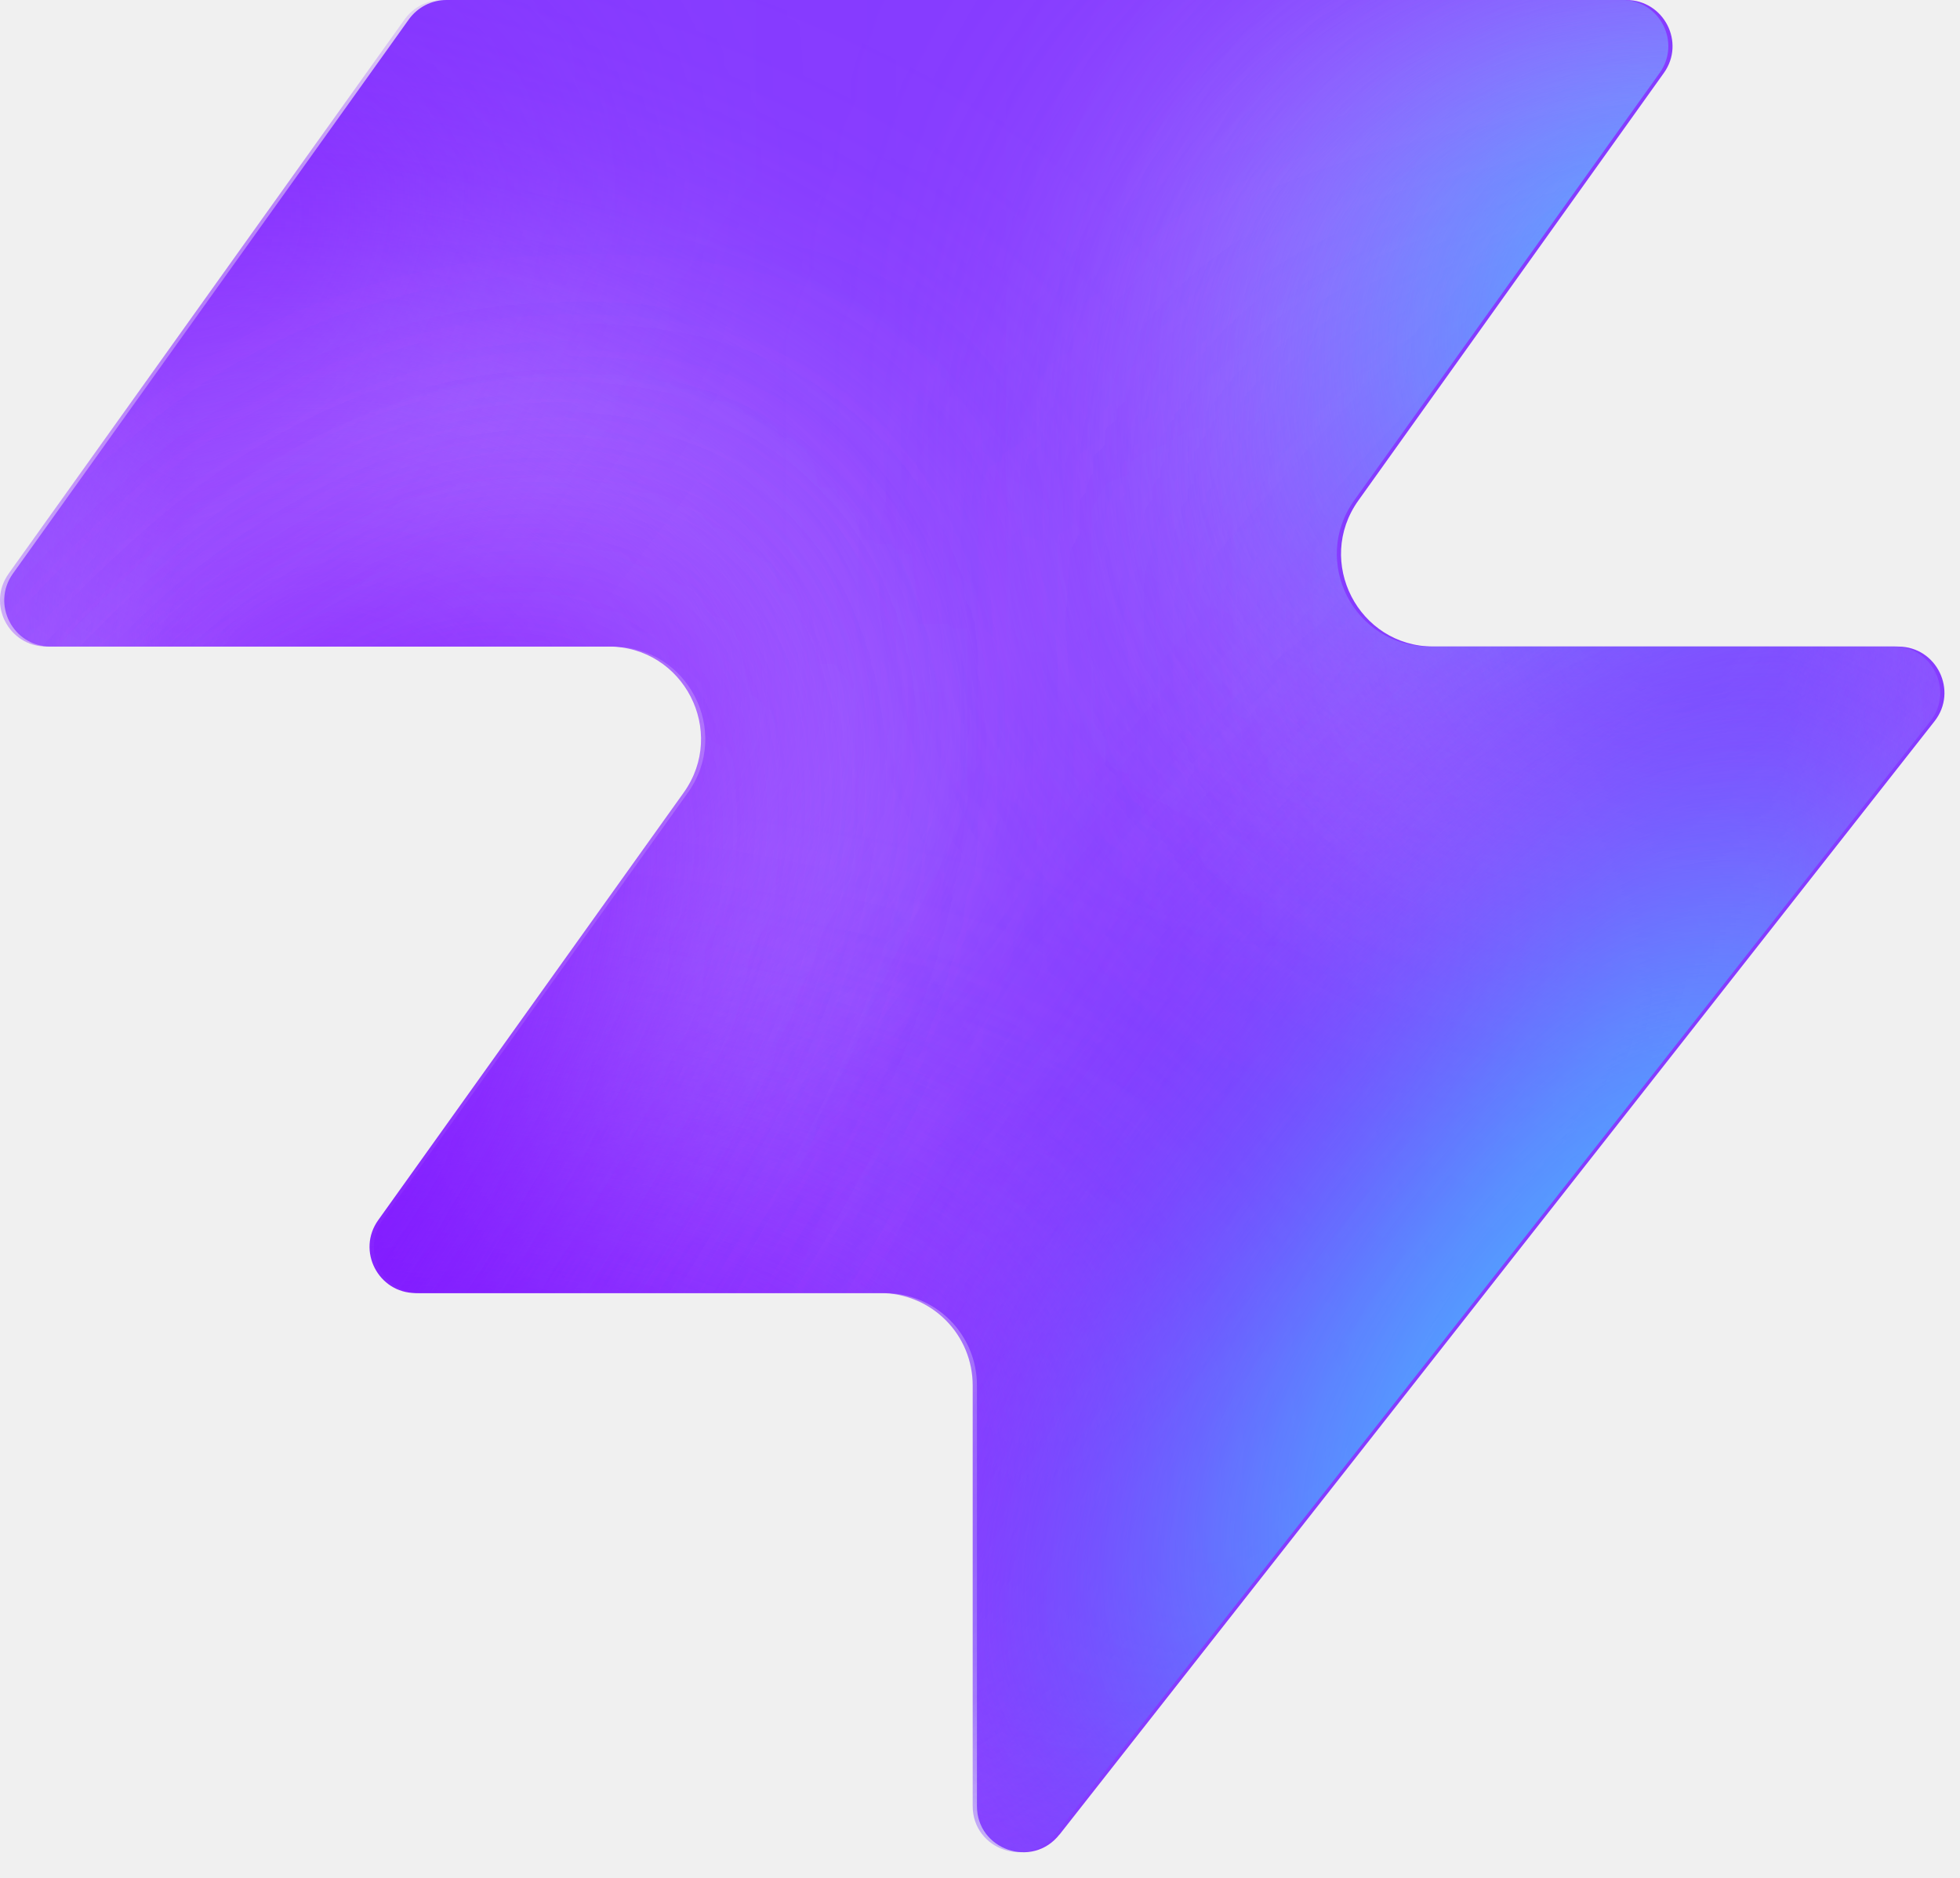
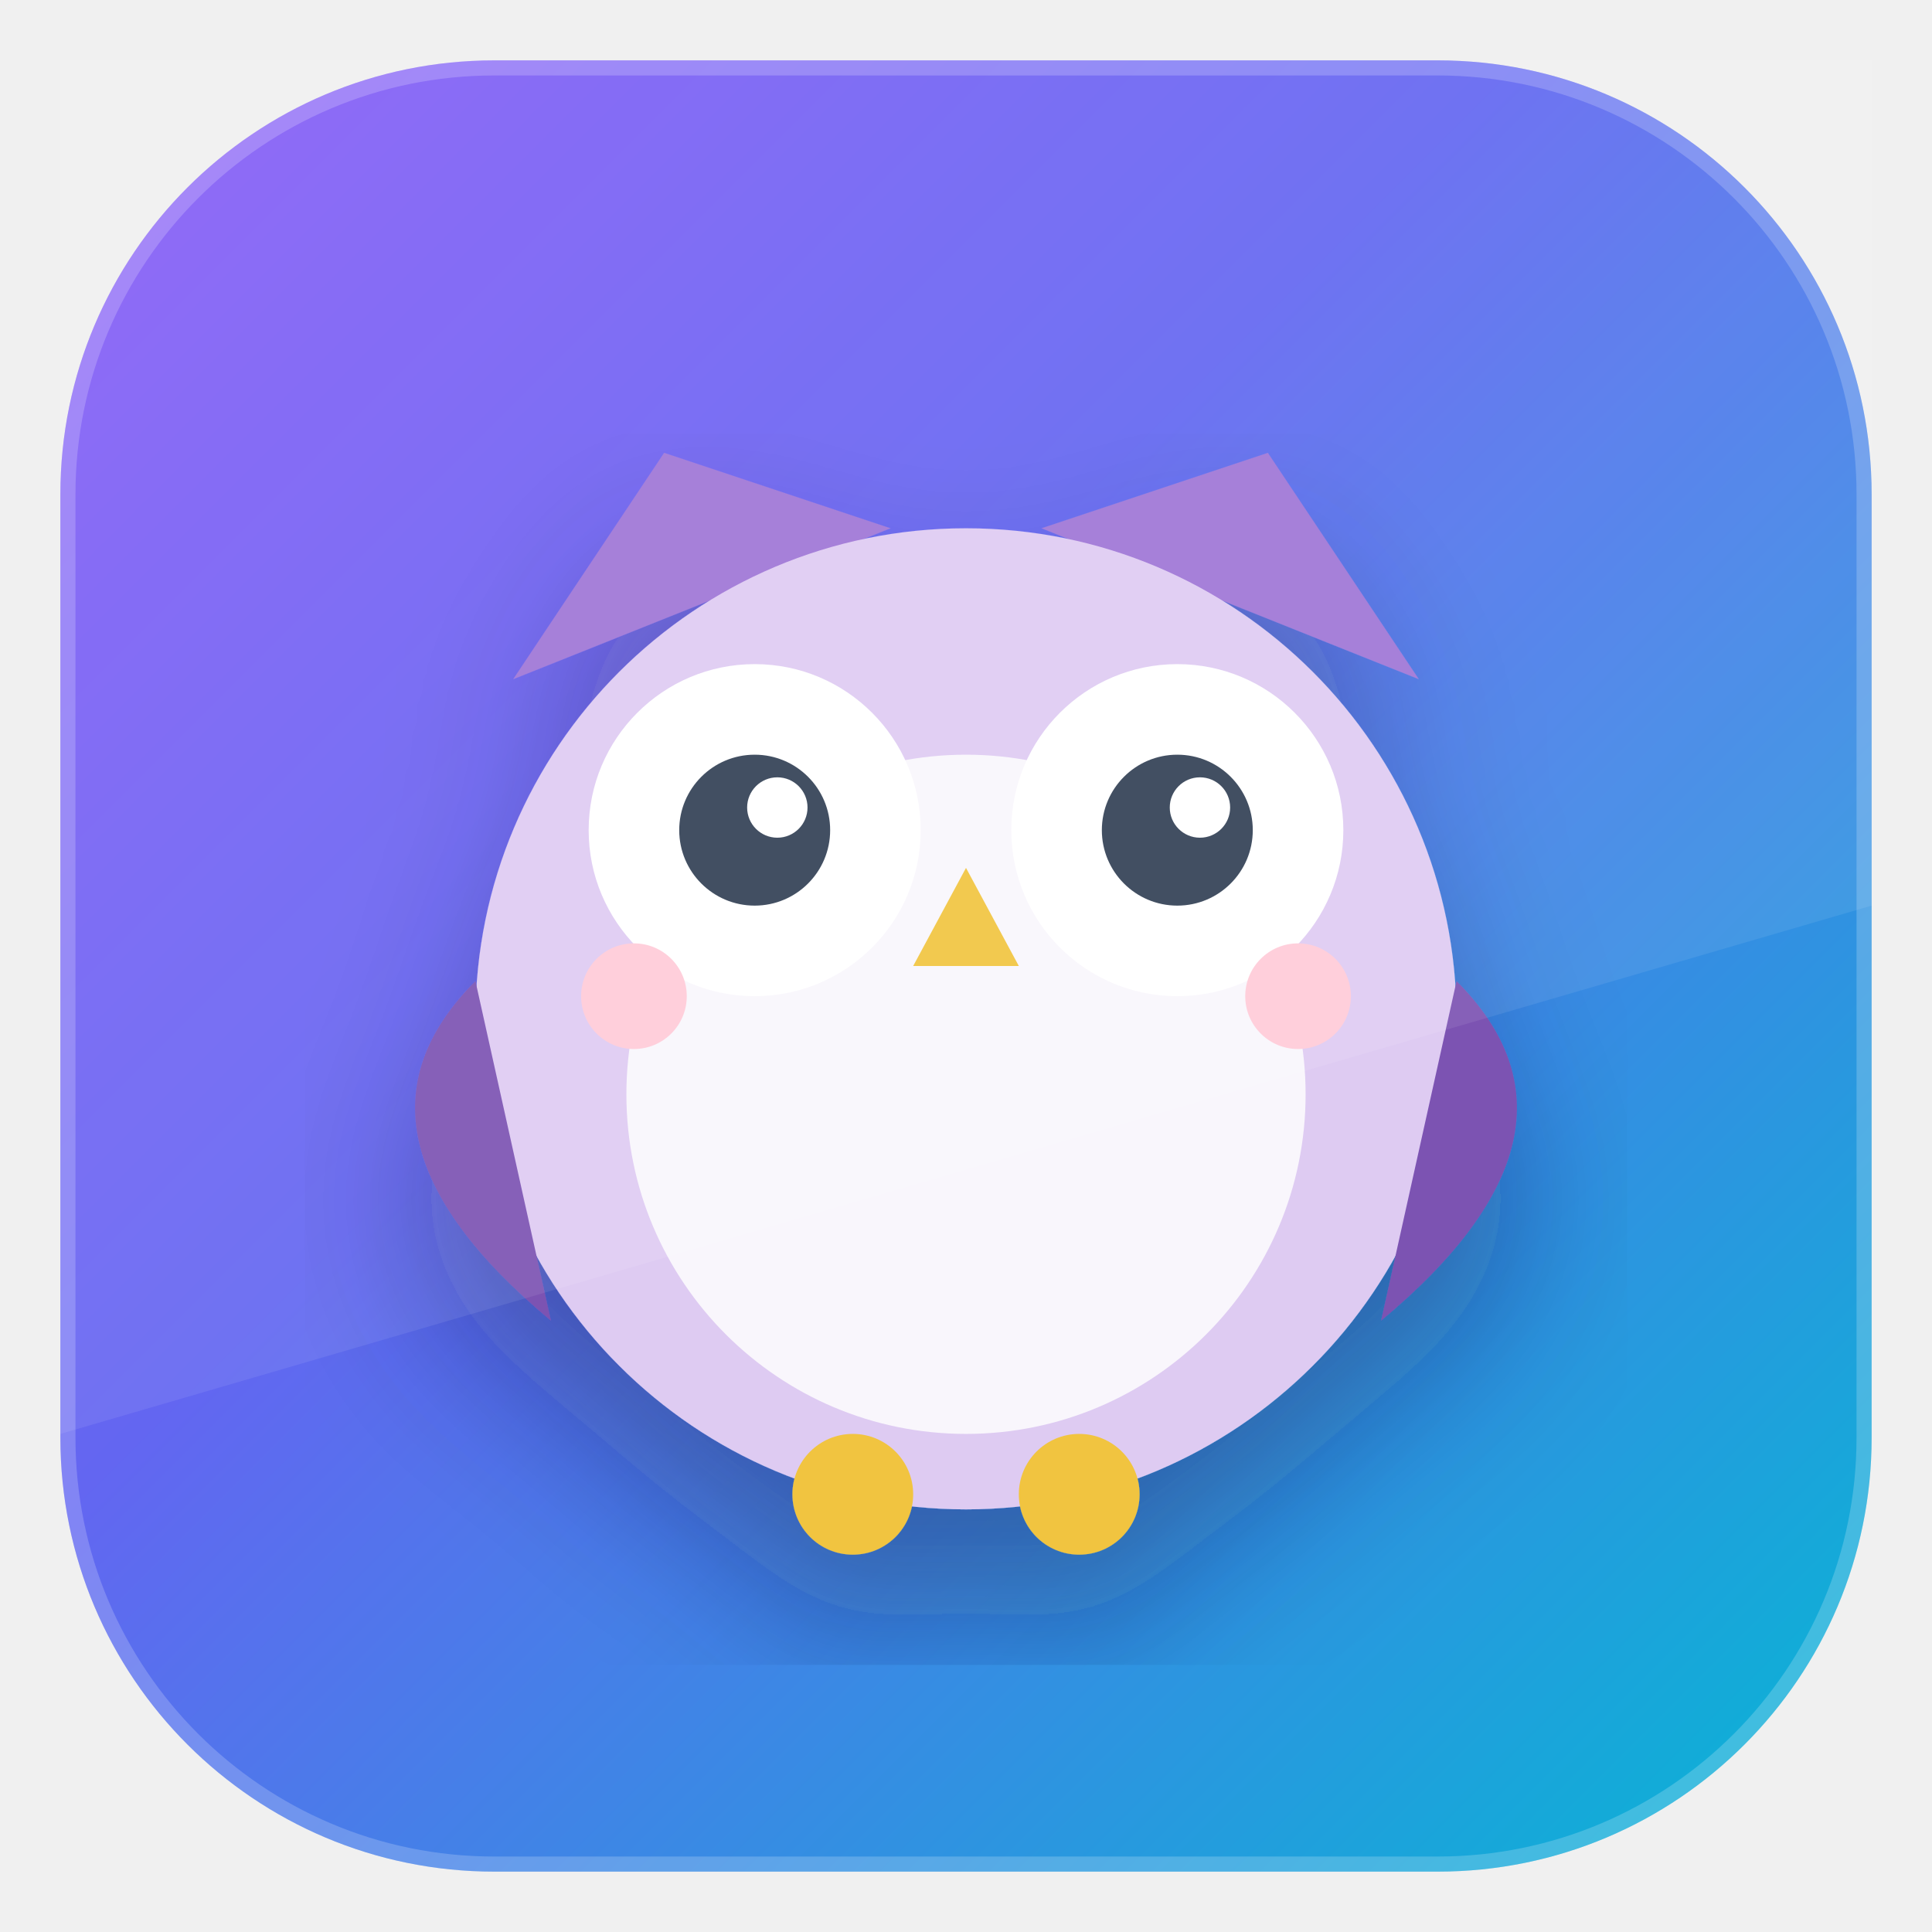
- <svg xmlns="http://www.w3.org/2000/svg" width="48" height="46" fill="none" viewBox="0 0 48 46">
-   <path fill="#863bff" d="M25.946 44.938c-.664.845-2.021.375-2.021-.698V33.937a2.26 2.26 0 0 0-2.262-2.262H10.287c-.92 0-1.456-1.04-.92-1.788l7.48-10.471c1.07-1.497 0-3.578-1.842-3.578H1.237c-.92 0-1.456-1.04-.92-1.788L10.013.474c.214-.297.556-.474.92-.474h28.894c.92 0 1.456 1.04.92 1.788l-7.48 10.471c-1.07 1.498 0 3.579 1.842 3.579h11.377c.943 0 1.473 1.088.89 1.83L25.947 44.94z" style="fill:#863bff;fill:color(display-p3 .525 .23 1);fill-opacity:1" />
-   <mask id="a" width="48" height="46" x="0" y="0" maskUnits="userSpaceOnUse" style="mask-type:alpha">
-     <path fill="#000" d="M25.842 44.938c-.664.844-2.021.375-2.021-.698V33.937a2.26 2.26 0 0 0-2.262-2.262H10.183c-.92 0-1.456-1.04-.92-1.788l7.48-10.471c1.07-1.498 0-3.579-1.842-3.579H1.133c-.92 0-1.456-1.04-.92-1.787L9.91.473c.214-.297.556-.474.92-.474h28.894c.92 0 1.456 1.04.92 1.788l-7.48 10.471c-1.07 1.498 0 3.578 1.842 3.578h11.377c.943 0 1.473 1.088.89 1.832L25.843 44.94z" style="fill:#000;fill-opacity:1" />
-   </mask>
-   <g mask="url(#a)">
-     <g filter="url(#b)">
-       <ellipse cx="5.508" cy="14.704" fill="#ede6ff" rx="5.508" ry="14.704" style="fill:#ede6ff;fill:color(display-p3 .927 .903 1);fill-opacity:1" transform="matrix(.00324 1 1 -.00324 -4.47 31.516)" />
-     </g>
-     <g filter="url(#c)">
-       <ellipse cx="10.399" cy="29.851" fill="#ede6ff" rx="10.399" ry="29.851" style="fill:#ede6ff;fill:color(display-p3 .927 .903 1);fill-opacity:1" transform="matrix(.00324 1 1 -.00324 -39.328 7.883)" />
-     </g>
-     <g filter="url(#d)">
-       <ellipse cx="5.508" cy="30.487" fill="#7e14ff" rx="5.508" ry="30.487" style="fill:#7e14ff;fill:color(display-p3 .492 .077 1);fill-opacity:1" transform="rotate(89.814 -25.913 -14.639)scale(1 -1)" />
-     </g>
-     <g filter="url(#e)">
-       <ellipse cx="5.508" cy="30.599" fill="#7e14ff" rx="5.508" ry="30.599" style="fill:#7e14ff;fill:color(display-p3 .492 .077 1);fill-opacity:1" transform="rotate(89.814 -32.644 -3.334)scale(1 -1)" />
-     </g>
-     <g filter="url(#f)">
-       <ellipse cx="5.508" cy="30.599" fill="#7e14ff" rx="5.508" ry="30.599" style="fill:#7e14ff;fill:color(display-p3 .492 .077 1);fill-opacity:1" transform="matrix(.00324 1 1 -.00324 -34.34 30.47)" />
-     </g>
-     <g filter="url(#g)">
-       <ellipse cx="14.072" cy="22.078" fill="#ede6ff" rx="14.072" ry="22.078" style="fill:#ede6ff;fill:color(display-p3 .927 .903 1);fill-opacity:1" transform="rotate(93.35 24.506 48.493)scale(-1 1)" />
-     </g>
-     <g filter="url(#h)">
-       <ellipse cx="3.47" cy="21.501" fill="#7e14ff" rx="3.47" ry="21.501" style="fill:#7e14ff;fill:color(display-p3 .492 .077 1);fill-opacity:1" transform="rotate(89.009 28.708 47.59)scale(-1 1)" />
-     </g>
-     <g filter="url(#i)">
-       <ellipse cx="3.47" cy="21.501" fill="#7e14ff" rx="3.47" ry="21.501" style="fill:#7e14ff;fill:color(display-p3 .492 .077 1);fill-opacity:1" transform="rotate(89.009 28.708 47.59)scale(-1 1)" />
-     </g>
-     <g filter="url(#j)">
-       <ellipse cx=".387" cy="8.972" fill="#7e14ff" rx="4.407" ry="29.108" style="fill:#7e14ff;fill:color(display-p3 .492 .077 1);fill-opacity:1" transform="rotate(39.51 .387 8.972)" />
-     </g>
-     <g filter="url(#k)">
-       <ellipse cx="47.523" cy="-6.092" fill="#7e14ff" rx="4.407" ry="29.108" style="fill:#7e14ff;fill:color(display-p3 .492 .077 1);fill-opacity:1" transform="rotate(37.892 47.523 -6.092)" />
-     </g>
-     <g filter="url(#l)">
-       <ellipse cx="41.412" cy="6.333" fill="#47bfff" rx="5.971" ry="9.665" style="fill:#47bfff;fill:color(display-p3 .28 .748 1);fill-opacity:1" transform="rotate(37.892 41.412 6.333)" />
-     </g>
-     <g filter="url(#m)">
-       <ellipse cx="-1.879" cy="38.332" fill="#7e14ff" rx="4.407" ry="29.108" style="fill:#7e14ff;fill:color(display-p3 .492 .077 1);fill-opacity:1" transform="rotate(37.892 -1.88 38.332)" />
-     </g>
-     <g filter="url(#n)">
-       <ellipse cx="-1.879" cy="38.332" fill="#7e14ff" rx="4.407" ry="29.108" style="fill:#7e14ff;fill:color(display-p3 .492 .077 1);fill-opacity:1" transform="rotate(37.892 -1.88 38.332)" />
-     </g>
-     <g filter="url(#o)">
-       <ellipse cx="35.651" cy="29.907" fill="#7e14ff" rx="4.407" ry="29.108" style="fill:#7e14ff;fill:color(display-p3 .492 .077 1);fill-opacity:1" transform="rotate(37.892 35.651 29.907)" />
-     </g>
-     <g filter="url(#p)">
-       <ellipse cx="38.418" cy="32.4" fill="#47bfff" rx="5.971" ry="15.297" style="fill:#47bfff;fill:color(display-p3 .28 .748 1);fill-opacity:1" transform="rotate(37.892 38.418 32.4)" />
-     </g>
-   </g>
+ <svg xmlns="http://www.w3.org/2000/svg" width="512" height="512" viewBox="0 0 512 512" fill="none">
+   <rect width="480" height="480" x="16" y="16" rx="115" fill="url(#bg-gradient)" />
+   <rect width="476" height="476" x="18" y="18" rx="113" stroke="white" stroke-width="4" stroke-opacity="0.2" />
  <defs>
-     <filter id="b" width="60.045" height="41.654" x="-19.77" y="16.149" color-interpolation-filters="sRGB" filterUnits="userSpaceOnUse">
-       <feFlood flood-opacity="0" result="BackgroundImageFix" />
-       <feBlend in="SourceGraphic" in2="BackgroundImageFix" result="shape" />
-       <feGaussianBlur result="effect1_foregroundBlur_2002_17158" stdDeviation="7.659" />
-     </filter>
-     <filter id="c" width="90.34" height="51.437" x="-54.613" y="-7.533" color-interpolation-filters="sRGB" filterUnits="userSpaceOnUse">
-       <feFlood flood-opacity="0" result="BackgroundImageFix" />
-       <feBlend in="SourceGraphic" in2="BackgroundImageFix" result="shape" />
-       <feGaussianBlur result="effect1_foregroundBlur_2002_17158" stdDeviation="7.659" />
-     </filter>
-     <filter id="d" width="79.355" height="29.4" x="-49.64" y="2.03" color-interpolation-filters="sRGB" filterUnits="userSpaceOnUse">
-       <feFlood flood-opacity="0" result="BackgroundImageFix" />
-       <feBlend in="SourceGraphic" in2="BackgroundImageFix" result="shape" />
-       <feGaussianBlur result="effect1_foregroundBlur_2002_17158" stdDeviation="4.596" />
-     </filter>
-     <filter id="e" width="79.579" height="29.4" x="-45.045" y="20.029" color-interpolation-filters="sRGB" filterUnits="userSpaceOnUse">
-       <feFlood flood-opacity="0" result="BackgroundImageFix" />
-       <feBlend in="SourceGraphic" in2="BackgroundImageFix" result="shape" />
-       <feGaussianBlur result="effect1_foregroundBlur_2002_17158" stdDeviation="4.596" />
-     </filter>
-     <filter id="f" width="79.579" height="29.4" x="-43.513" y="21.178" color-interpolation-filters="sRGB" filterUnits="userSpaceOnUse">
-       <feFlood flood-opacity="0" result="BackgroundImageFix" />
-       <feBlend in="SourceGraphic" in2="BackgroundImageFix" result="shape" />
-       <feGaussianBlur result="effect1_foregroundBlur_2002_17158" stdDeviation="4.596" />
-     </filter>
-     <filter id="g" width="74.749" height="58.852" x="15.756" y="-17.901" color-interpolation-filters="sRGB" filterUnits="userSpaceOnUse">
-       <feFlood flood-opacity="0" result="BackgroundImageFix" />
-       <feBlend in="SourceGraphic" in2="BackgroundImageFix" result="shape" />
-       <feGaussianBlur result="effect1_foregroundBlur_2002_17158" stdDeviation="7.659" />
-     </filter>
-     <filter id="h" width="61.377" height="25.362" x="23.548" y="2.284" color-interpolation-filters="sRGB" filterUnits="userSpaceOnUse">
-       <feFlood flood-opacity="0" result="BackgroundImageFix" />
-       <feBlend in="SourceGraphic" in2="BackgroundImageFix" result="shape" />
-       <feGaussianBlur result="effect1_foregroundBlur_2002_17158" stdDeviation="4.596" />
-     </filter>
-     <filter id="i" width="61.377" height="25.362" x="23.548" y="2.284" color-interpolation-filters="sRGB" filterUnits="userSpaceOnUse">
-       <feFlood flood-opacity="0" result="BackgroundImageFix" />
-       <feBlend in="SourceGraphic" in2="BackgroundImageFix" result="shape" />
-       <feGaussianBlur result="effect1_foregroundBlur_2002_17158" stdDeviation="4.596" />
-     </filter>
-     <filter id="j" width="56.045" height="63.649" x="-27.636" y="-22.853" color-interpolation-filters="sRGB" filterUnits="userSpaceOnUse">
-       <feFlood flood-opacity="0" result="BackgroundImageFix" />
-       <feBlend in="SourceGraphic" in2="BackgroundImageFix" result="shape" />
-       <feGaussianBlur result="effect1_foregroundBlur_2002_17158" stdDeviation="4.596" />
-     </filter>
-     <filter id="k" width="54.814" height="64.646" x="20.116" y="-38.415" color-interpolation-filters="sRGB" filterUnits="userSpaceOnUse">
-       <feFlood flood-opacity="0" result="BackgroundImageFix" />
-       <feBlend in="SourceGraphic" in2="BackgroundImageFix" result="shape" />
-       <feGaussianBlur result="effect1_foregroundBlur_2002_17158" stdDeviation="4.596" />
-     </filter>
-     <filter id="l" width="33.541" height="35.313" x="24.641" y="-11.323" color-interpolation-filters="sRGB" filterUnits="userSpaceOnUse">
-       <feFlood flood-opacity="0" result="BackgroundImageFix" />
-       <feBlend in="SourceGraphic" in2="BackgroundImageFix" result="shape" />
-       <feGaussianBlur result="effect1_foregroundBlur_2002_17158" stdDeviation="4.596" />
-     </filter>
-     <filter id="m" width="54.814" height="64.646" x="-29.286" y="6.009" color-interpolation-filters="sRGB" filterUnits="userSpaceOnUse">
-       <feFlood flood-opacity="0" result="BackgroundImageFix" />
-       <feBlend in="SourceGraphic" in2="BackgroundImageFix" result="shape" />
-       <feGaussianBlur result="effect1_foregroundBlur_2002_17158" stdDeviation="4.596" />
-     </filter>
-     <filter id="n" width="54.814" height="64.646" x="-29.286" y="6.009" color-interpolation-filters="sRGB" filterUnits="userSpaceOnUse">
-       <feFlood flood-opacity="0" result="BackgroundImageFix" />
-       <feBlend in="SourceGraphic" in2="BackgroundImageFix" result="shape" />
-       <feGaussianBlur result="effect1_foregroundBlur_2002_17158" stdDeviation="4.596" />
-     </filter>
-     <filter id="o" width="54.814" height="64.646" x="8.244" y="-2.416" color-interpolation-filters="sRGB" filterUnits="userSpaceOnUse">
-       <feFlood flood-opacity="0" result="BackgroundImageFix" />
-       <feBlend in="SourceGraphic" in2="BackgroundImageFix" result="shape" />
-       <feGaussianBlur result="effect1_foregroundBlur_2002_17158" stdDeviation="4.596" />
-     </filter>
-     <filter id="p" width="39.409" height="43.623" x="18.713" y="10.588" color-interpolation-filters="sRGB" filterUnits="userSpaceOnUse">
-       <feFlood flood-opacity="0" result="BackgroundImageFix" />
-       <feBlend in="SourceGraphic" in2="BackgroundImageFix" result="shape" />
-       <feGaussianBlur result="effect1_foregroundBlur_2002_17158" stdDeviation="4.596" />
+     <linearGradient id="bg-gradient" x1="16" y1="16" x2="496" y2="496" gradientUnits="userSpaceOnUse">
+       <stop offset="0%" stop-color="#8b5cf6" />
+       <stop offset="40%" stop-color="#6366f1" />
+       <stop offset="100%" stop-color="#06b6d4" />
+     </linearGradient>
+     <filter id="premium-shadow" x="-10%" y="-10%" width="120%" height="120%">
+       <feDropShadow dx="0" dy="12" stdDeviation="10" flood-color="#1e1b4b" flood-opacity="0.35" />
    </filter>
  </defs>
+   <g transform="translate(56, 40) scale(2.0)" filter="url(#premium-shadow)">
+     <path d="M40 70 L60 40 L90 50 Z" fill="#9e74d6" />
+     <path d="M160 70 L140 40 L110 50 Z" fill="#9e74d6" />
+     <circle cx="100" cy="115" r="65" fill="#decbf2" />
+     <circle cx="100" cy="125" r="45" fill="#f9f6fc" />
+     <path d="M35 110 Q15 130 45 155 Z" fill="#7b53b2" />
+     <path d="M165 110 Q185 130 155 155 Z" fill="#7b53b2" />
+     <circle cx="72" cy="90" r="22" fill="#fff" />
+     <circle cx="128" cy="90" r="22" fill="#fff" />
+     <circle cx="72" cy="90" r="10" fill="#334155" />
+     <circle cx="128" cy="90" r="10" fill="#334155" />
+     <circle cx="75" cy="87" r="4" fill="#fff" />
+     <circle cx="131" cy="87" r="4" fill="#fff" />
+     <circle cx="56" cy="112" r="7" fill="#ffcbd8" />
+     <circle cx="144" cy="112" r="7" fill="#ffcbd8" />
+     <path d="M100 95 L93 108 L107 108 Z" fill="#f1c43f" />
+     <circle cx="85" cy="178" r="8" fill="#f1c43f" />
+     <circle cx="115" cy="178" r="8" fill="#f1c43f" />
+   </g>
+   <path d="M16 16 L496 16 L496 240 L16 380 Z" fill="white" opacity="0.08" />
</svg>
